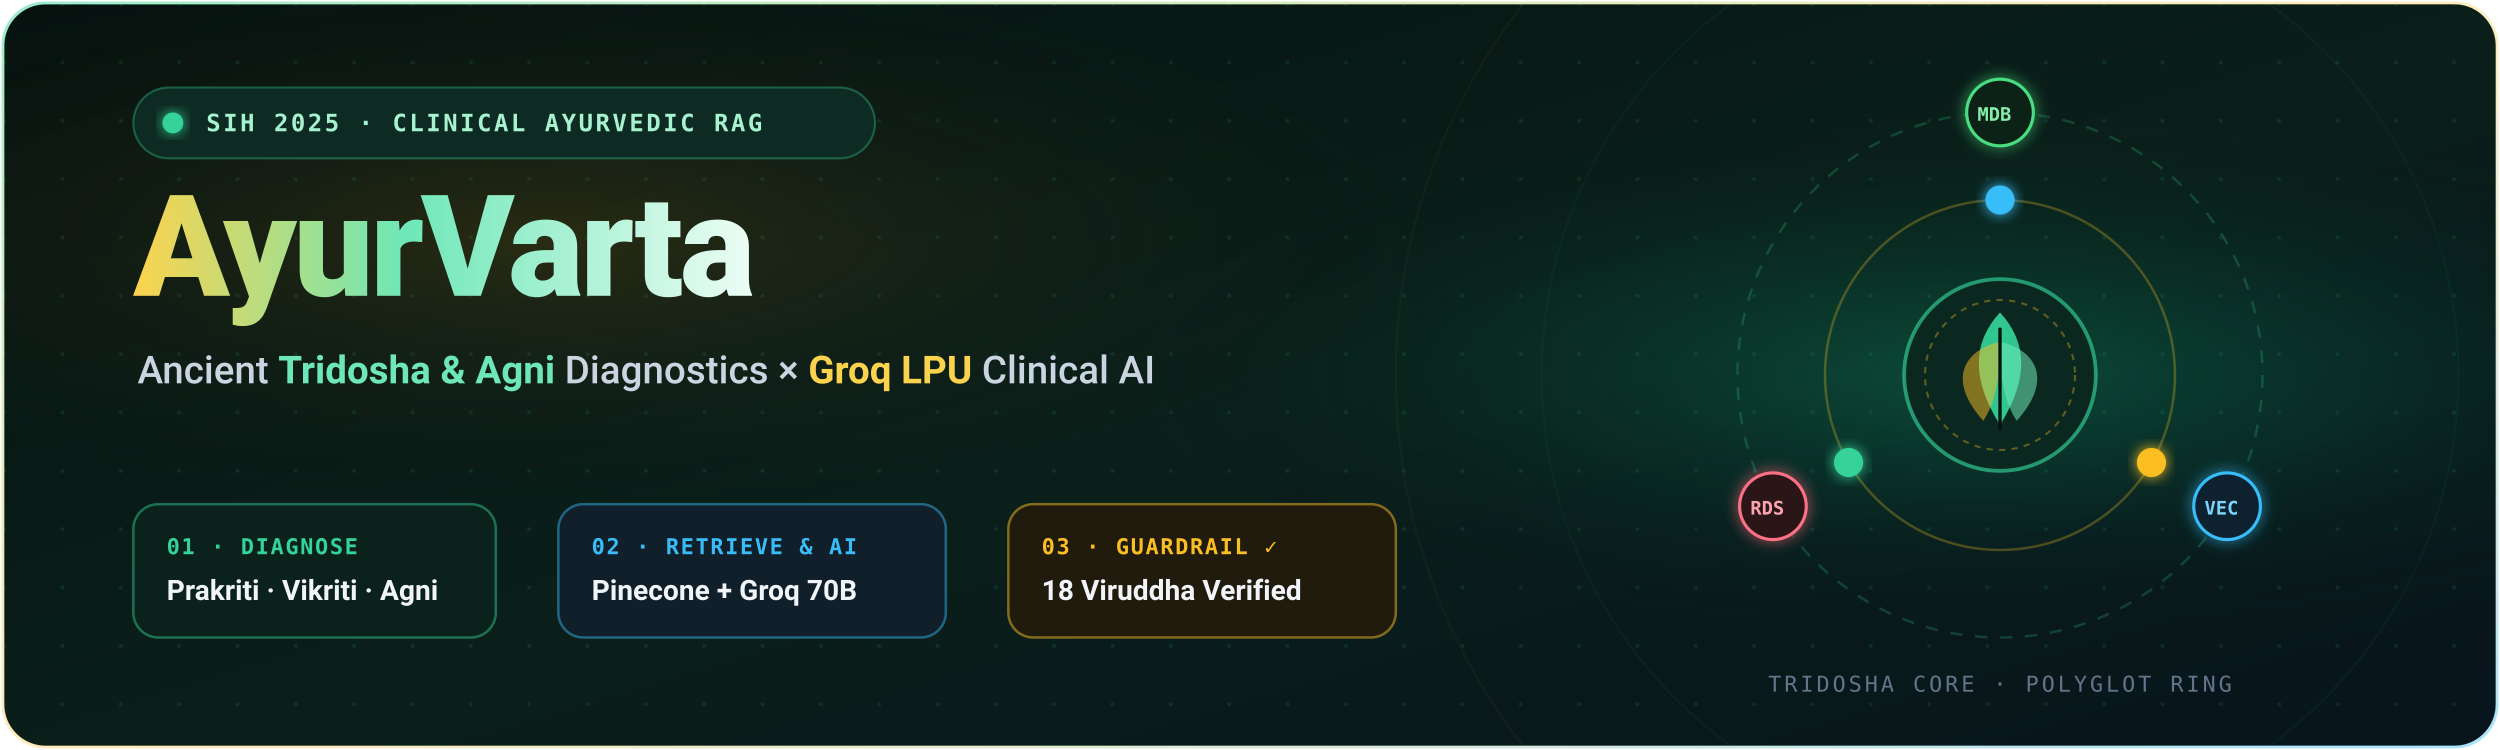
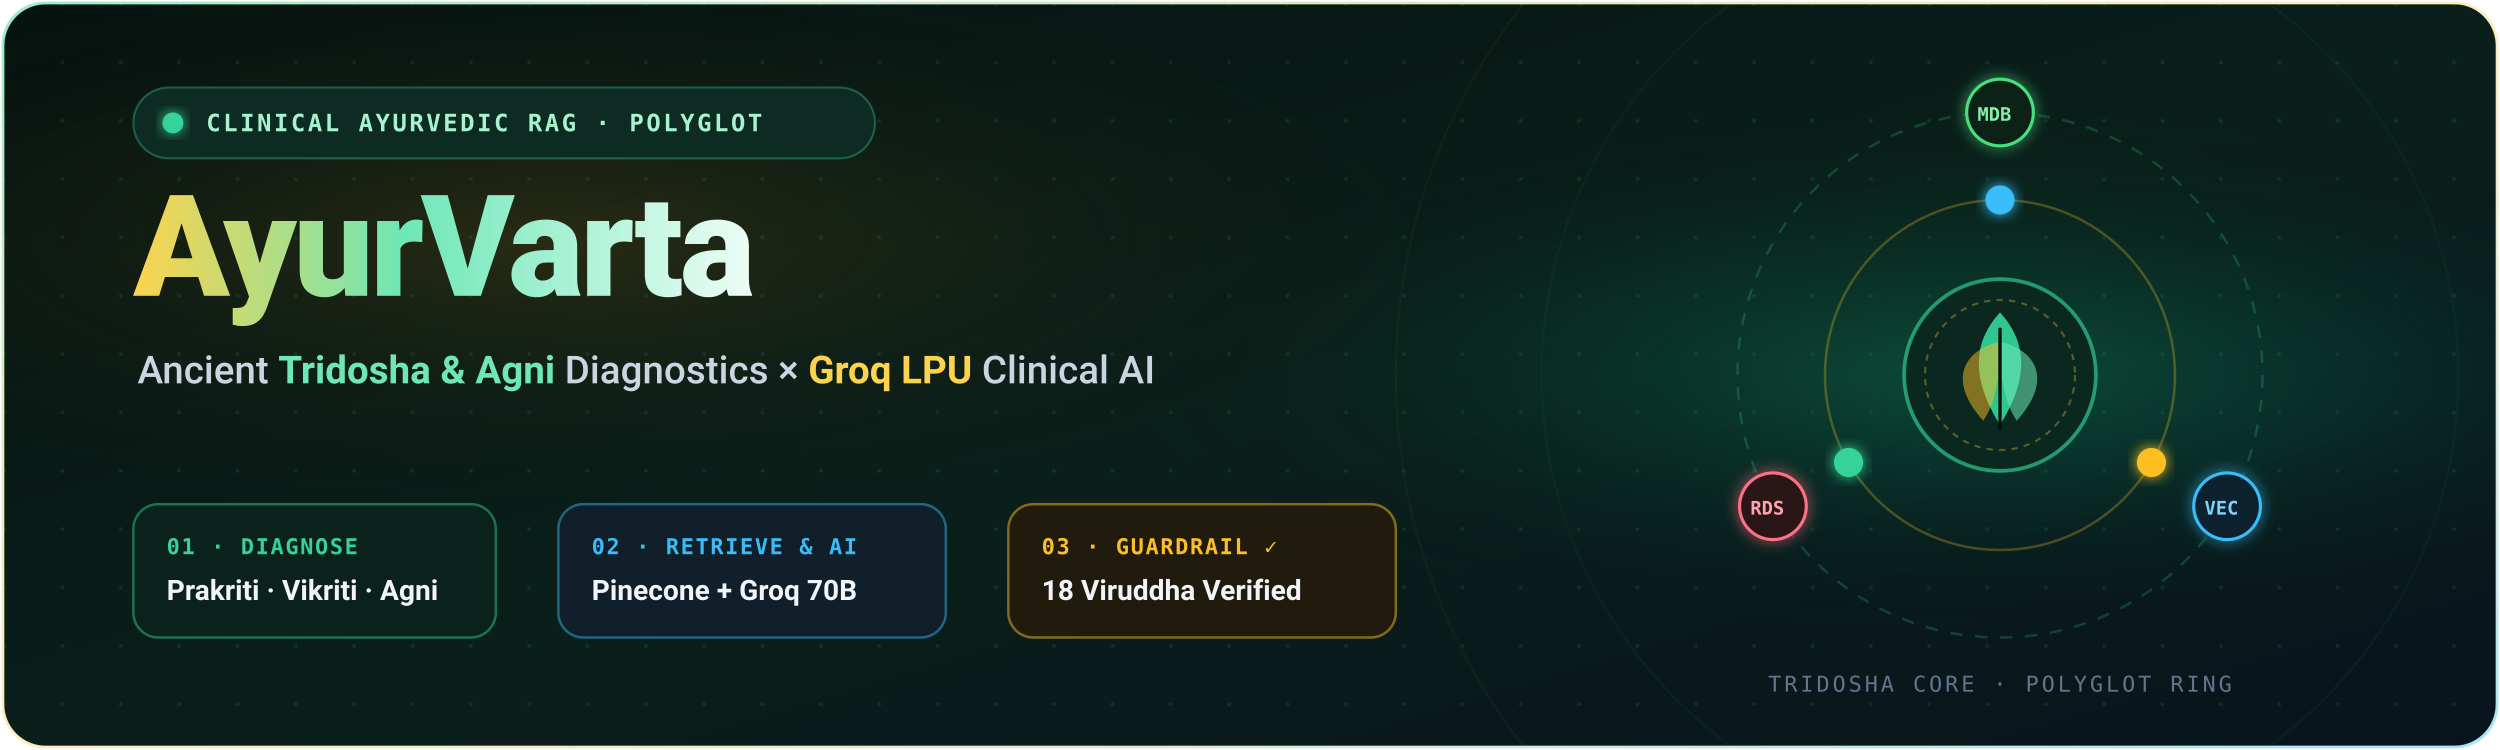
<svg xmlns="http://www.w3.org/2000/svg" viewBox="0 0 1200 360" width="1200" height="360" role="img" aria-label="AyurVarta — Ancient Ayurvedic Science Meets Groq AI and Polyglot Microservices">
  <defs>
    <linearGradient id="bgGrad" x1="0%" y1="0%" x2="100%" y2="100%">
      <stop offset="0%" stop-color="#06120f" />
      <stop offset="52%" stop-color="#0a1f1a" />
      <stop offset="100%" stop-color="#08141c" />
    </linearGradient>
    <radialGradient id="auraGreen" cx="79%" cy="50%" r="36%">
      <stop offset="0%" stop-color="#10b981" stop-opacity="0.30" />
      <stop offset="55%" stop-color="#059669" stop-opacity="0.08" />
      <stop offset="100%" stop-color="#06120f" stop-opacity="0" />
    </radialGradient>
    <radialGradient id="auraGold" cx="22%" cy="32%" r="38%">
      <stop offset="0%" stop-color="#f59e0b" stop-opacity="0.14" />
      <stop offset="100%" stop-color="#06120f" stop-opacity="0" />
    </radialGradient>
    <linearGradient id="titleGrad" x1="-100%" y1="0%" x2="100%" y2="0%">
      <stop offset="0%" stop-color="#ecfdf5" />
      <stop offset="28%" stop-color="#6ee7b7" />
      <stop offset="50%" stop-color="#fcd34d" />
      <stop offset="72%" stop-color="#6ee7b7" />
      <stop offset="100%" stop-color="#ecfdf5" />
      <animate attributeName="x1" values="-100%;100%" dur="6s" repeatCount="indefinite" />
      <animate attributeName="x2" values="100%;300%" dur="6s" repeatCount="indefinite" />
    </linearGradient>
    <linearGradient id="borderGrad" x1="0%" y1="0%" x2="100%" y2="100%">
      <stop offset="0%" stop-color="#34d399" stop-opacity="0.48" />
      <stop offset="50%" stop-color="#fbbf24" stop-opacity="0.28" />
      <stop offset="100%" stop-color="#38bdf8" stop-opacity="0.42" />
    </linearGradient>
    <linearGradient id="pipeGrad" x1="0%" y1="0%" x2="100%" y2="0%">
      <stop offset="0%" stop-color="#34d399" stop-opacity="0.30" />
      <stop offset="50%" stop-color="#fbbf24" stop-opacity="0.90" />
      <stop offset="100%" stop-color="#38bdf8" stop-opacity="0.40" />
    </linearGradient>
    <pattern id="gridDots" width="28" height="28" patternUnits="userSpaceOnUse">
      <circle cx="2" cy="2" r="1" fill="#34d399" fill-opacity="0.11" />
    </pattern>
    <filter id="softGlow" x="-30%" y="-30%" width="160%" height="160%">
      <feGaussianBlur stdDeviation="3.2" result="blur" />
      <feMerge>
        <feMergeNode in="blur" />
        <feMergeNode in="SourceGraphic" />
      </feMerge>
    </filter>
    <clipPath id="cardClip">
      <rect x="2" y="2" width="1196" height="356" rx="20" />
    </clipPath>
    <style>
      .sans {
        font-family: 'Segoe UI', -apple-system, BlinkMacSystemFont, Roboto, Helvetica, Arial, sans-serif;
      }
      .mono {
        font-family: 'Cascadia Code', 'Fira Code', Consolas, 'SFMono-Regular', monospace;
      }
    </style>
  </defs>
  <g clip-path="url(#cardClip)">
    <rect x="0" y="0" width="1200" height="360" fill="url(#bgGrad)" />
    <rect x="0" y="0" width="1200" height="360" fill="url(#gridDots)" />
    <rect x="0" y="0" width="1200" height="360" fill="url(#auraGreen)" />
    <rect x="0" y="0" width="1200" height="360" fill="url(#auraGold)" />
    <circle cx="960" cy="180" r="220" fill="none" stroke="#10b981" stroke-opacity="0.06" stroke-width="1" />
    <circle cx="960" cy="180" r="290" fill="none" stroke="#fbbf24" stroke-opacity="0.04" stroke-width="1" />
    <g>
      <rect x="64" y="42" width="356" height="34" rx="17" fill="#0d2b22" stroke="#34d399" stroke-opacity="0.35" stroke-width="1" />
      <circle cx="83" cy="59" r="5" fill="#34d399" filter="url(#softGlow)">
        <animate attributeName="r" values="4.2;5.8;4.2" dur="2s" repeatCount="indefinite" />
        <animate attributeName="opacity" values="1;0.45;1" dur="2s" repeatCount="indefinite" />
      </circle>
      <text x="99" y="63" class="mono" font-size="11.5" font-weight="600" letter-spacing="1.2" fill="#a7f3d0">
-         SIH 2025 · CLINICAL AYURVEDIC RAG
+         CLINICAL AYURVEDIC RAG · POLYGLOT
      </text>
    </g>
    <text x="64" y="142" class="sans" font-size="68" font-weight="800" letter-spacing="-1.5" fill="url(#titleGrad)">
      AyurVarta
    </text>
    <g font-size="18.5" font-weight="500" class="sans" fill="#cbd5e1">
      <text x="66" y="184" opacity="1">
        Ancient <tspan fill="#6ee7b7" font-weight="700">Tridosha &amp; Agni</tspan> Diagnostics × <tspan fill="#fcd34d" font-weight="700">Groq LPU</tspan> Clinical AI
        <animate attributeName="opacity" values="1;1;0;0;1" keyTimes="0;0.28;0.34;0.94;1" dur="9s" repeatCount="indefinite" />
      </text>
      <text x="66" y="184" opacity="0">
        <tspan fill="#38bdf8" font-weight="700">Polyglot Persistence</tspan> across MongoDB, Pinecone Vectors &amp; Redis
        <animate attributeName="opacity" values="0;0;1;1;0;0" keyTimes="0;0.31;0.37;0.61;0.67;1" dur="9s" repeatCount="indefinite" />
      </text>
      <text x="66" y="184" opacity="0">
        Clinically Guarded with <tspan fill="#fbbf24" font-weight="700">Charaka's 18 Viruddha Ahara</tspan> Safety Rules
        <animate attributeName="opacity" values="0;0;1;1;0" keyTimes="0;0.64;0.70;0.93;1" dur="9s" repeatCount="indefinite" />
      </text>
    </g>
    <g>
      <line x1="175" y1="274" x2="640" y2="274" stroke="url(#pipeGrad)" stroke-width="2" stroke-dasharray="5 5">
        <animate attributeName="stroke-dashoffset" values="20;0" dur="1.4s" repeatCount="indefinite" />
      </line>
      <circle r="3.8" fill="#6ee7b7" filter="url(#softGlow)">
        <animateMotion dur="2.8s" repeatCount="indefinite" path="M160,274 L650,274" />
      </circle>
      <circle r="3.2" fill="#fcd34d" filter="url(#softGlow)">
        <animateMotion dur="2.8s" begin="1.4s" repeatCount="indefinite" path="M160,274 L650,274" />
      </circle>
      <g>
        <animateTransform attributeName="transform" type="translate" values="0 0;0 -4;0 0" dur="4.5s" repeatCount="indefinite" />
        <rect x="64" y="242" width="174" height="64" rx="12" fill="#0b221c" stroke="#34d399" stroke-opacity="0.45" stroke-width="1.2" />
        <text x="80" y="266" class="mono" font-size="10.5" font-weight="700" fill="#34d399" letter-spacing="0.8">01 · DIAGNOSE</text>
        <text x="80" y="288" class="sans" font-size="13.5" font-weight="600" fill="#f1f5f9">Prakriti · Vikriti · Agni</text>
      </g>
      <g>
        <animateTransform attributeName="transform" type="translate" values="0 0;0 -4;0 0" dur="4.5s" begin="0.8s" repeatCount="indefinite" />
        <rect x="268" y="242" width="186" height="64" rx="12" fill="#101f29" stroke="#38bdf8" stroke-opacity="0.45" stroke-width="1.2" />
        <text x="284" y="266" class="mono" font-size="10.5" font-weight="700" fill="#38bdf8" letter-spacing="0.8">02 · RETRIEVE &amp; AI</text>
        <text x="284" y="288" class="sans" font-size="13.5" font-weight="600" fill="#f1f5f9">Pinecone + Groq 70B</text>
      </g>
      <g>
        <animateTransform attributeName="transform" type="translate" values="0 0;0 -4;0 0" dur="4.5s" begin="1.6s" repeatCount="indefinite" />
        <rect x="484" y="242" width="186" height="64" rx="12" fill="#211b0e" stroke="#fbbf24" stroke-opacity="0.48" stroke-width="1.2" />
        <text x="500" y="266" class="mono" font-size="10.5" font-weight="700" fill="#fbbf24" letter-spacing="0.8">03 · GUARDRAIL ✓</text>
        <text x="500" y="288" class="sans" font-size="13.5" font-weight="600" fill="#f1f5f9">18 Viruddha Verified</text>
      </g>
    </g>
    <g>
      <circle cx="960" cy="180" r="126" fill="none" stroke="#34d399" stroke-opacity="0.22" stroke-width="1.2" stroke-dasharray="6 6" />
      <circle cx="960" cy="180" r="84" fill="none" stroke="#fbbf24" stroke-opacity="0.28" stroke-width="1.2" />
      <g>
        <animateTransform attributeName="transform" type="rotate" from="0 960 180" to="360 960 180" dur="36s" repeatCount="indefinite" />
        <g transform="translate(960, 54)">
          <circle r="16" fill="#082419" stroke="#4ade80" stroke-width="1.5" filter="url(#softGlow)" />
          <text x="0" y="4" text-anchor="middle" class="mono" font-size="9" font-weight="700" fill="#86efac">
            MDB
            <animateTransform attributeName="transform" type="rotate" from="360 0 0" to="0 0 0" dur="36s" repeatCount="indefinite" />
          </text>
        </g>
        <g transform="translate(1069, 243)">
          <circle r="16" fill="#09212e" stroke="#38bdf8" stroke-width="1.5" filter="url(#softGlow)" />
          <text x="0" y="4" text-anchor="middle" class="mono" font-size="9" font-weight="700" fill="#7dd3fc">
            VEC
            <animateTransform attributeName="transform" type="rotate" from="360 0 0" to="0 0 0" dur="36s" repeatCount="indefinite" />
          </text>
        </g>
        <g transform="translate(851, 243)">
          <circle r="16" fill="#291216" stroke="#fb7185" stroke-width="1.5" filter="url(#softGlow)" />
          <text x="0" y="4" text-anchor="middle" class="mono" font-size="9" font-weight="700" fill="#fda4af">
            RDS
            <animateTransform attributeName="transform" type="rotate" from="360 0 0" to="0 0 0" dur="36s" repeatCount="indefinite" />
          </text>
        </g>
      </g>
      <g>
        <animateTransform attributeName="transform" type="rotate" from="360 960 180" to="0 960 180" dur="22s" repeatCount="indefinite" />
        <circle cx="960" cy="96" r="7" fill="#38bdf8" filter="url(#softGlow)" />
        <circle cx="1032.7" cy="222" r="7" fill="#fbbf24" filter="url(#softGlow)" />
        <circle cx="887.3" cy="222" r="7" fill="#34d399" filter="url(#softGlow)" />
      </g>
      <g transform="translate(960, 180)">
        <g>
          <animateTransform attributeName="transform" type="scale" values="1;1.06;1" dur="4s" repeatCount="indefinite" />
          <circle cx="0" cy="0" r="46" fill="#0b2820" stroke="#34d399" stroke-opacity="0.65" stroke-width="1.8" />
          <circle cx="0" cy="0" r="36" fill="none" stroke="#fbbf24" stroke-opacity="0.35" stroke-width="1" stroke-dasharray="3 3" />
          <path d="M0,-30 C12,-17 15,0 0,24 C-15,0 -12,-17 0,-30 Z" fill="#34d399" fill-opacity="0.92" />
          <path d="M0,-16 C17,-12 26,2 8,22 C1,11 0,-2 0,-16 Z" fill="#6ee7b7" fill-opacity="0.55" />
          <path d="M0,-16 C-17,-12 -26,2 -8,22 C-1,11 0,-2 0,-16 Z" fill="#fbbf24" fill-opacity="0.50" />
          <line x1="0" y1="-22" x2="0" y2="26" stroke="#06120f" stroke-width="1.6" stroke-linecap="round" />
        </g>
      </g>
      <text x="960" y="332" text-anchor="middle" class="mono" font-size="10.5" letter-spacing="1.4" fill="#64748b">
        TRIDOSHA CORE · POLYGLOT RING
      </text>
    </g>
  </g>
  <rect x="1.5" y="1.5" width="1197" height="357" rx="20" fill="none" stroke="url(#borderGrad)" stroke-width="1.5" />
</svg>
